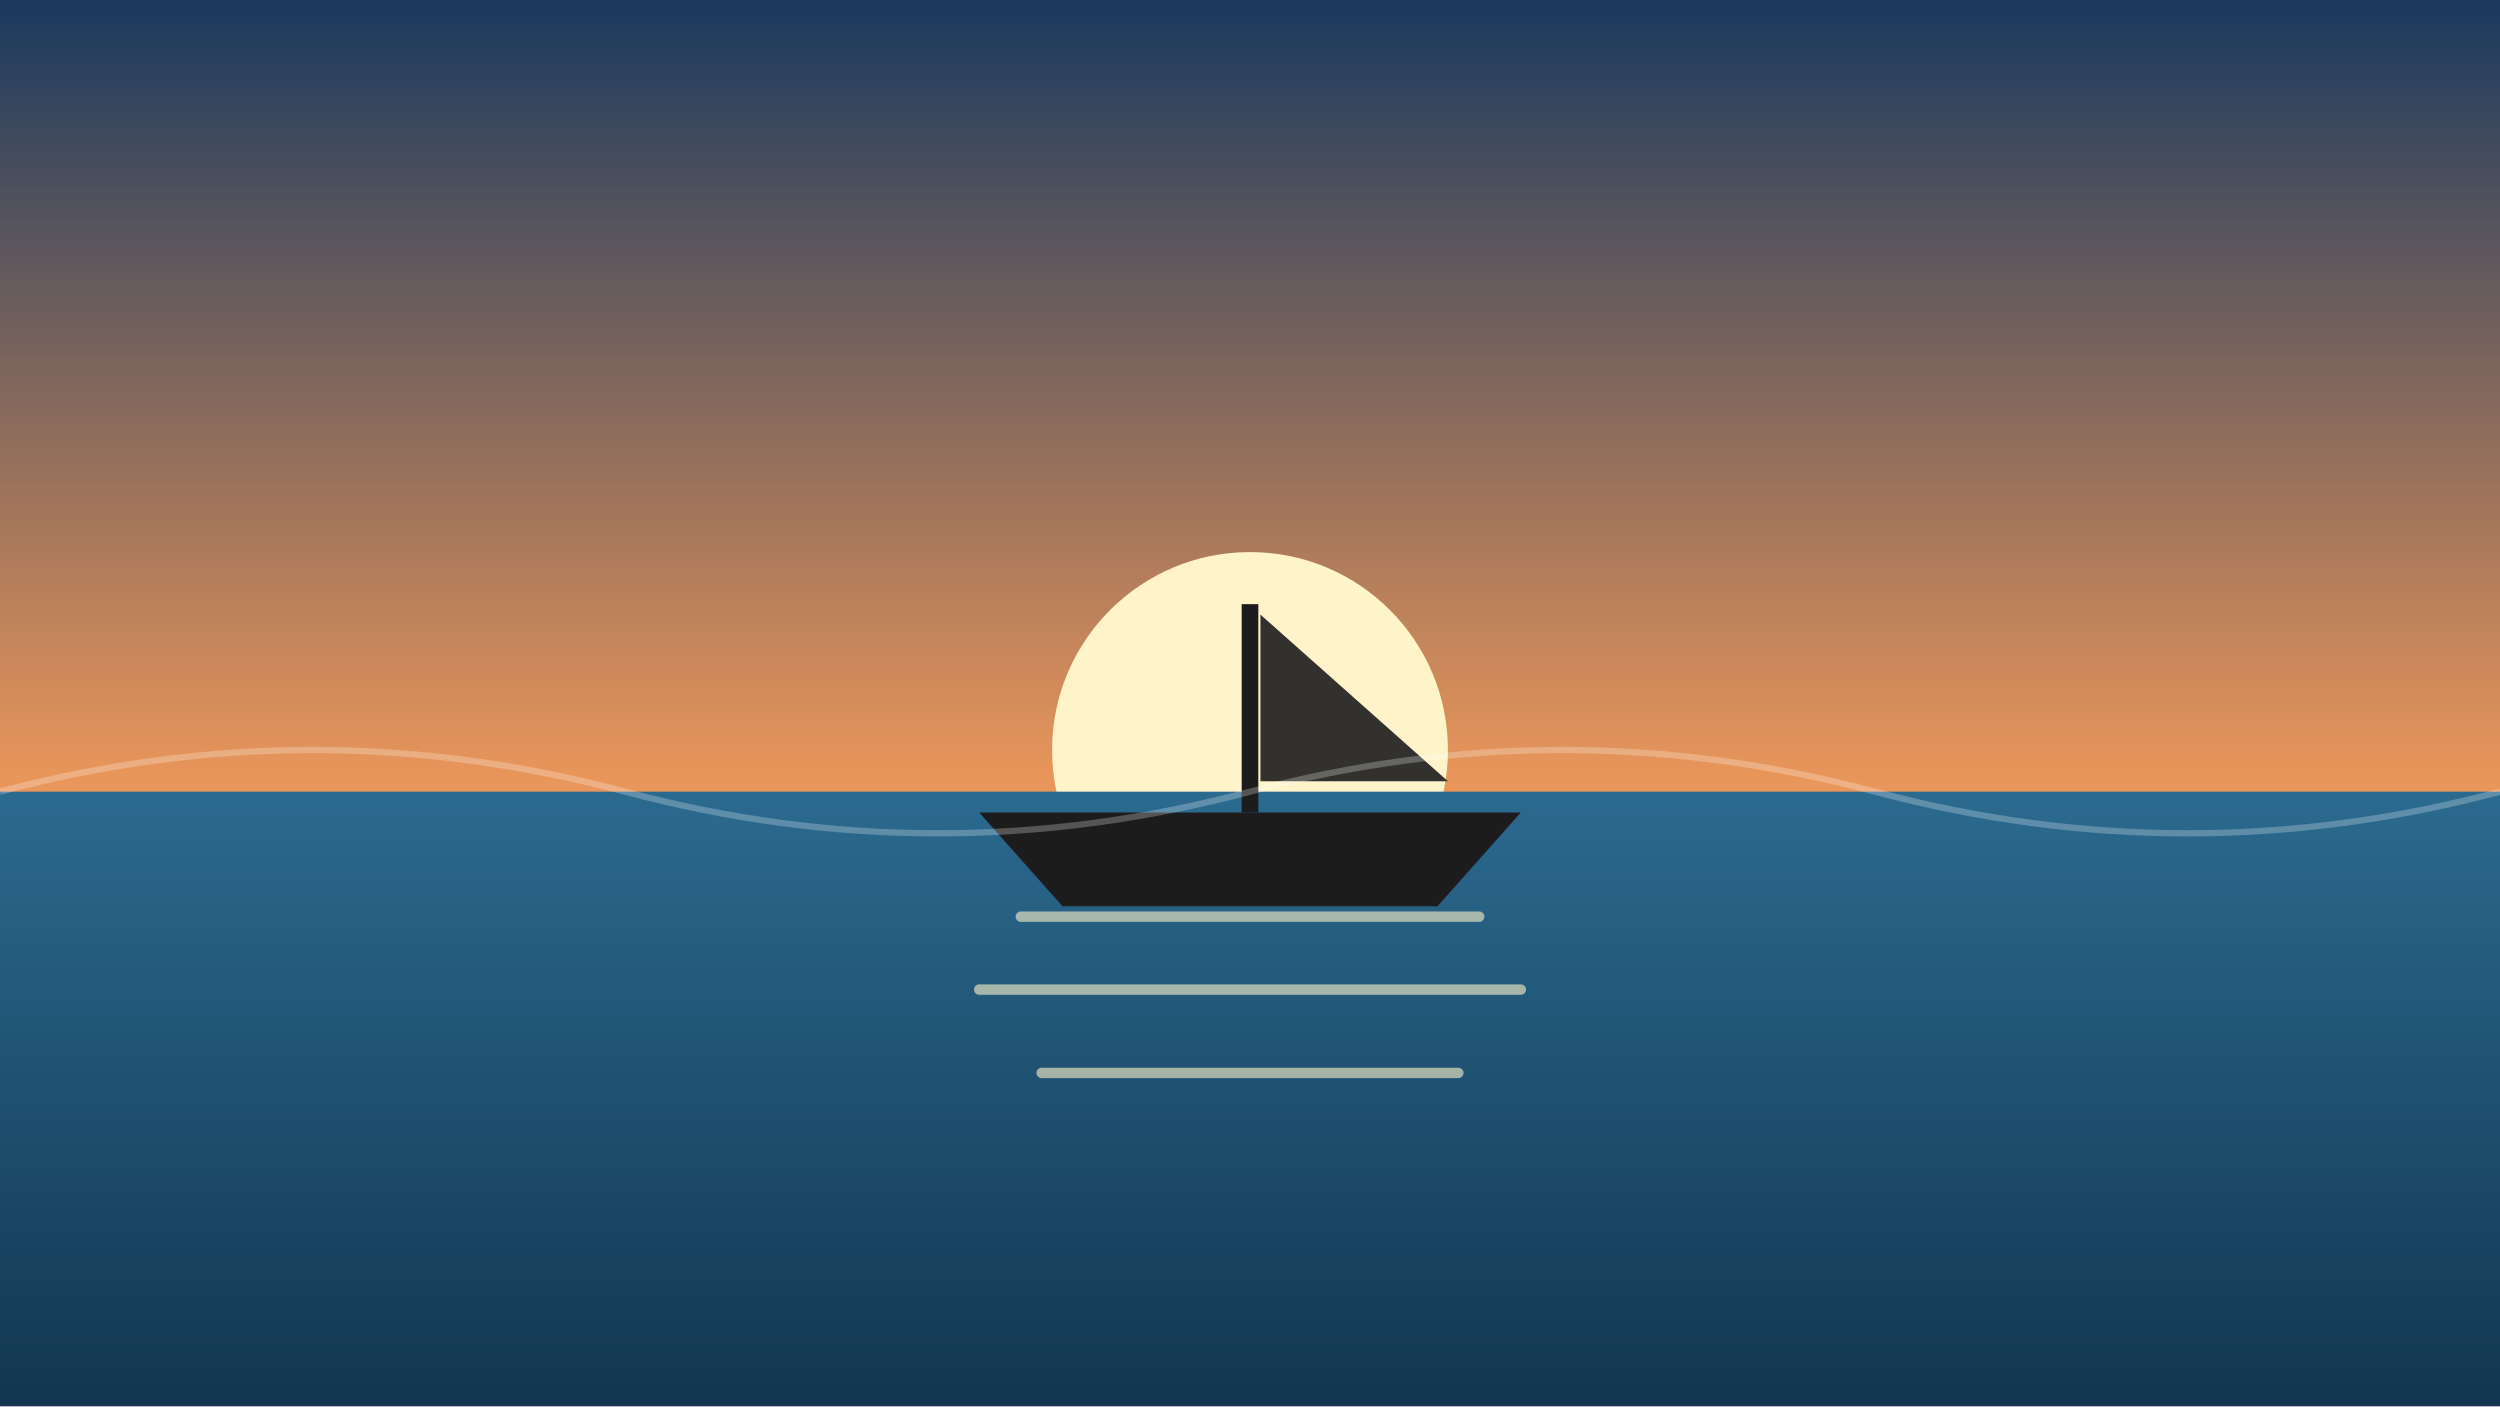
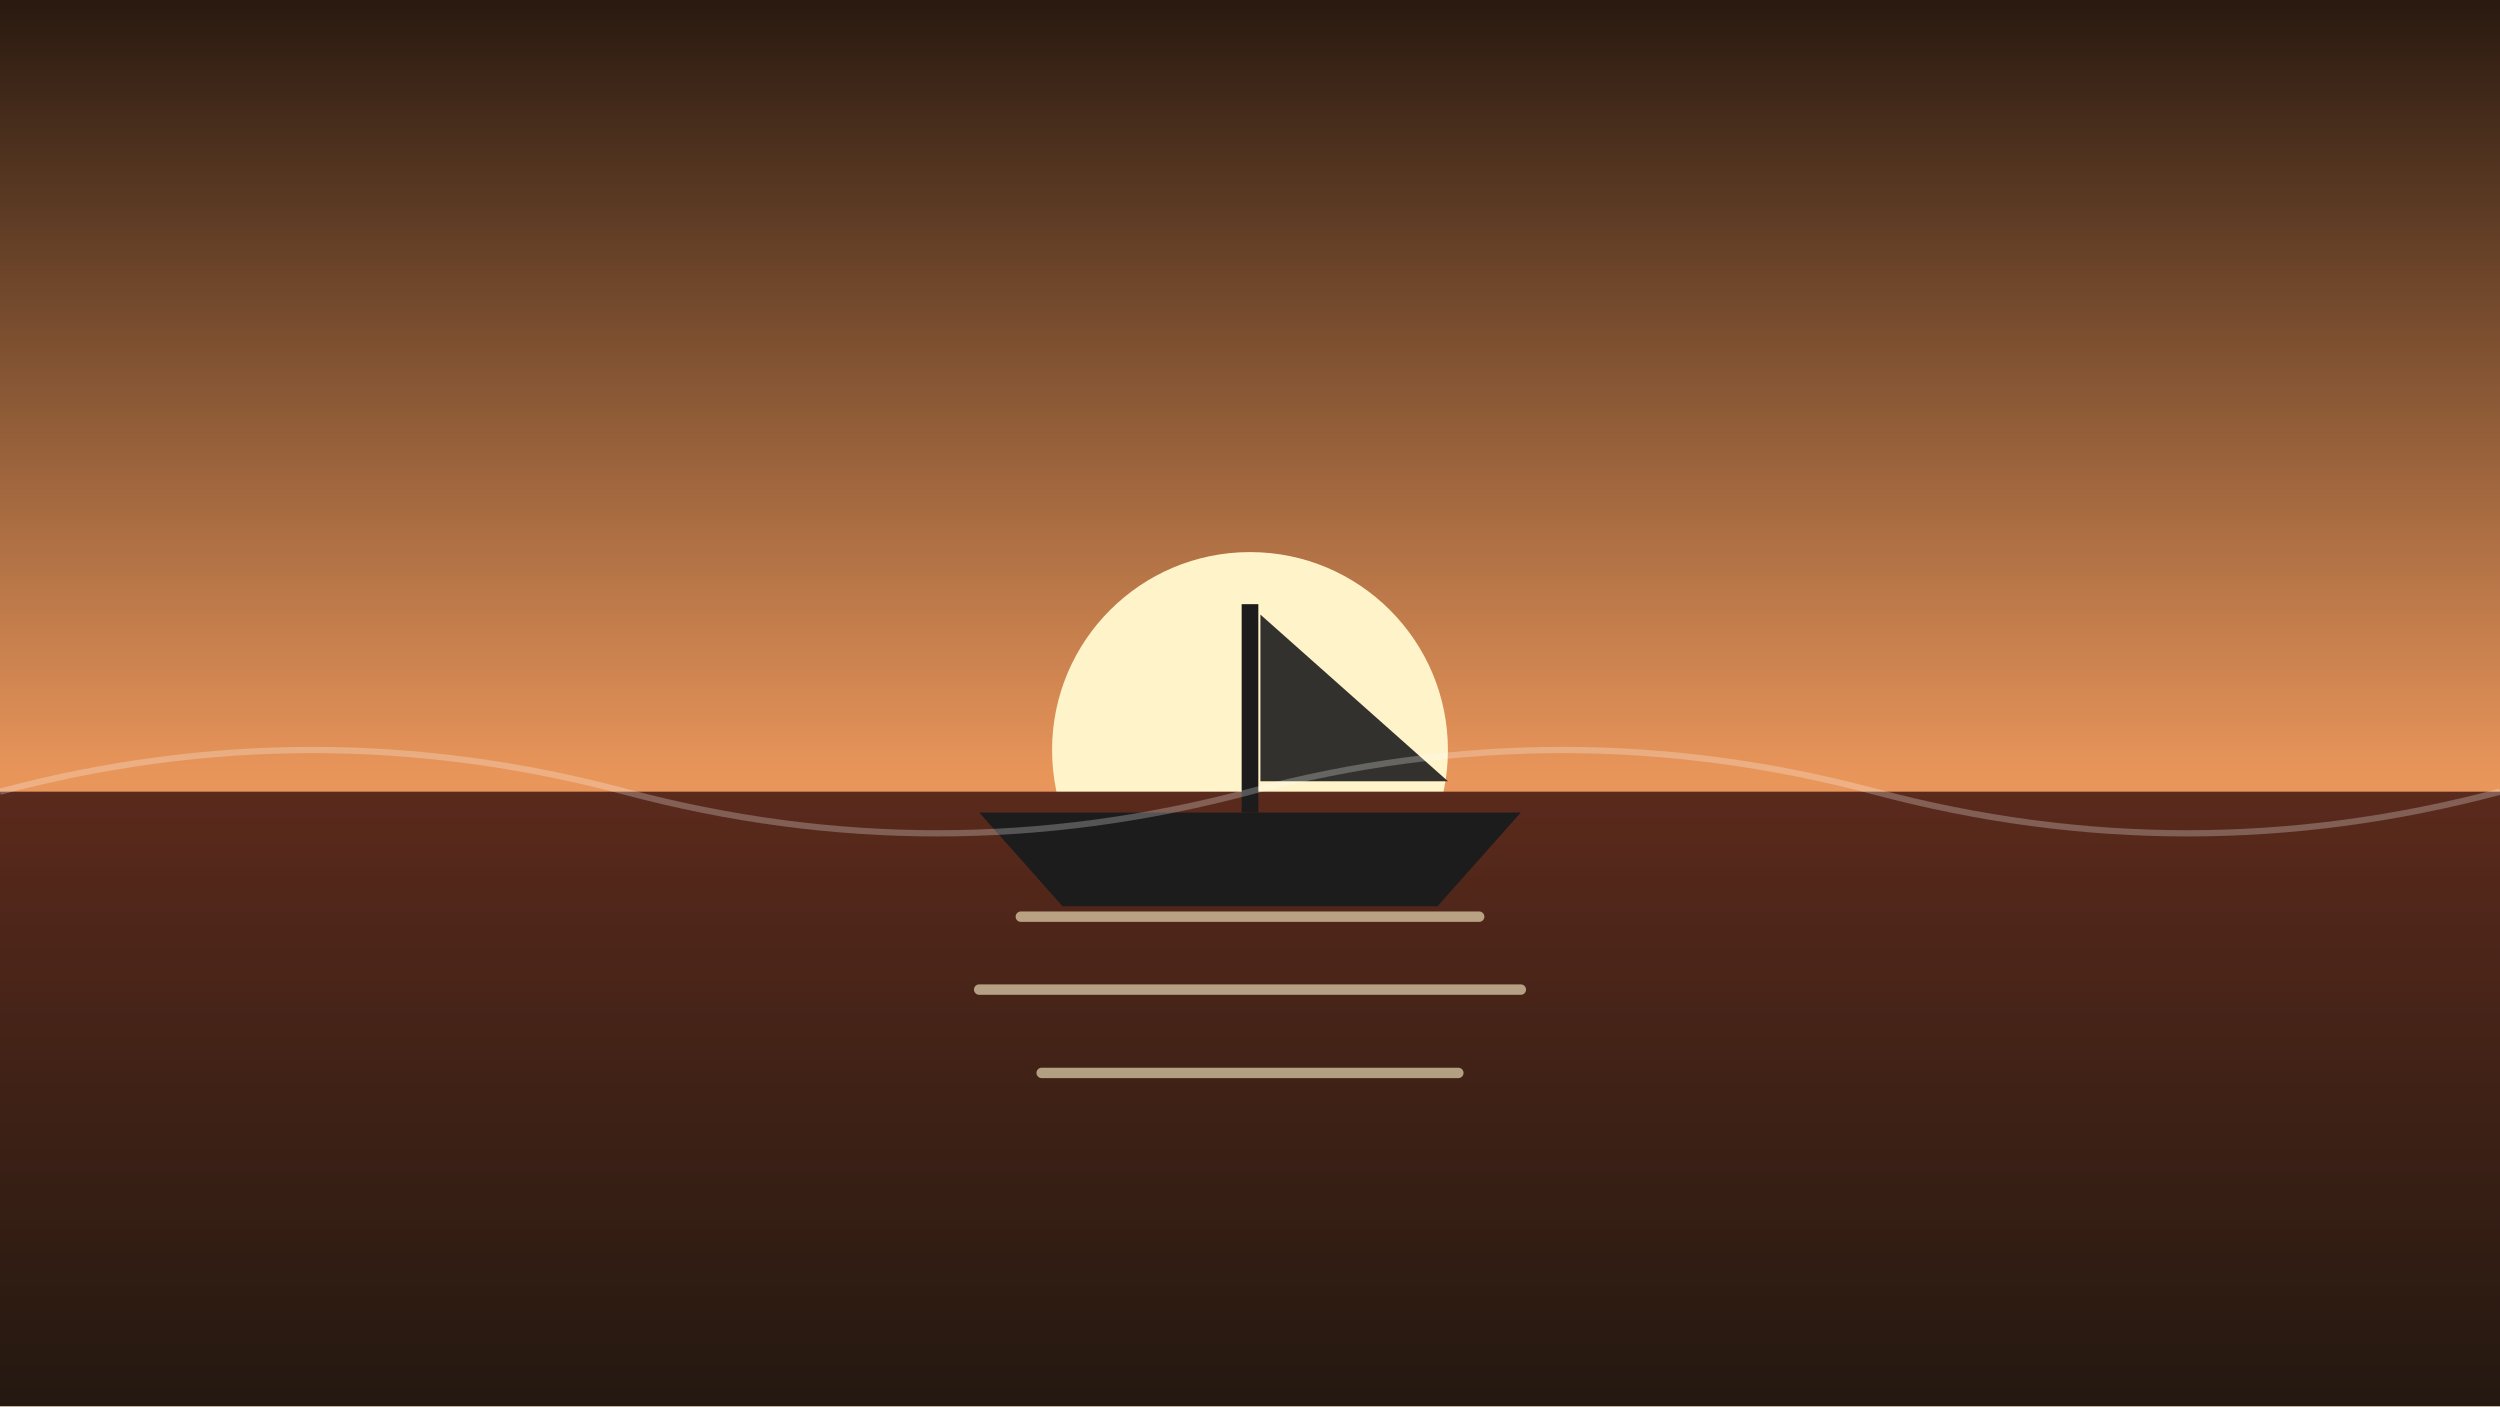
<svg xmlns="http://www.w3.org/2000/svg" viewBox="0 0 1200 675" role="img" aria-label=" Illustration of a fishing boat on Lake Victoria at sunset">
  <defs>
    <linearGradient id="s" x1="0" y1="0" x2="0" y2="1">
-       <stop offset="0" stop-color="#1c3a5e" />
+       <stop offset="0" stop-color="#2a1a10" />
      <stop offset=".55" stop-color="#e8955a" />
      <stop offset="1" stop-color="#f5c27a" />
    </linearGradient>
    <linearGradient id="w" x1="0" y1="0" x2="0" y2="1">
-       <stop offset="0" stop-color="#2b6a8f" />
-       <stop offset="1" stop-color="#123650" />
+       <stop offset="0" stop-color="#5a2a1c" />
+       <stop offset="1" stop-color="#241810" />
    </linearGradient>
  </defs>
  <rect width="1200" height="675" fill="url(#s)" />
  <circle cx="600" cy="360" r="95" fill="#fff3c9" />
  <rect y="380" width="1200" height="295" fill="url(#w)" />
  <g stroke="#fff3c9" stroke-width="5" stroke-linecap="round" opacity=".6">
    <path d="M520 410h160M490 440h220M470 475h260M500 515h200" />
  </g>
  <g transform="translate(470 300)">
    <path d="M0 90h260l-40 45H40z" fill="#1c1c1c" />
    <path d="M130 90V-10" stroke="#1c1c1c" stroke-width="8" />
    <path d="M135 -5l90 80h-90z" fill="#1c1c1c" opacity=".9" />
  </g>
  <path d="M0 380q150-40 300 0t300 0 300 0 300 0" fill="none" stroke="#fff" stroke-opacity=".25" stroke-width="3" />
</svg>
